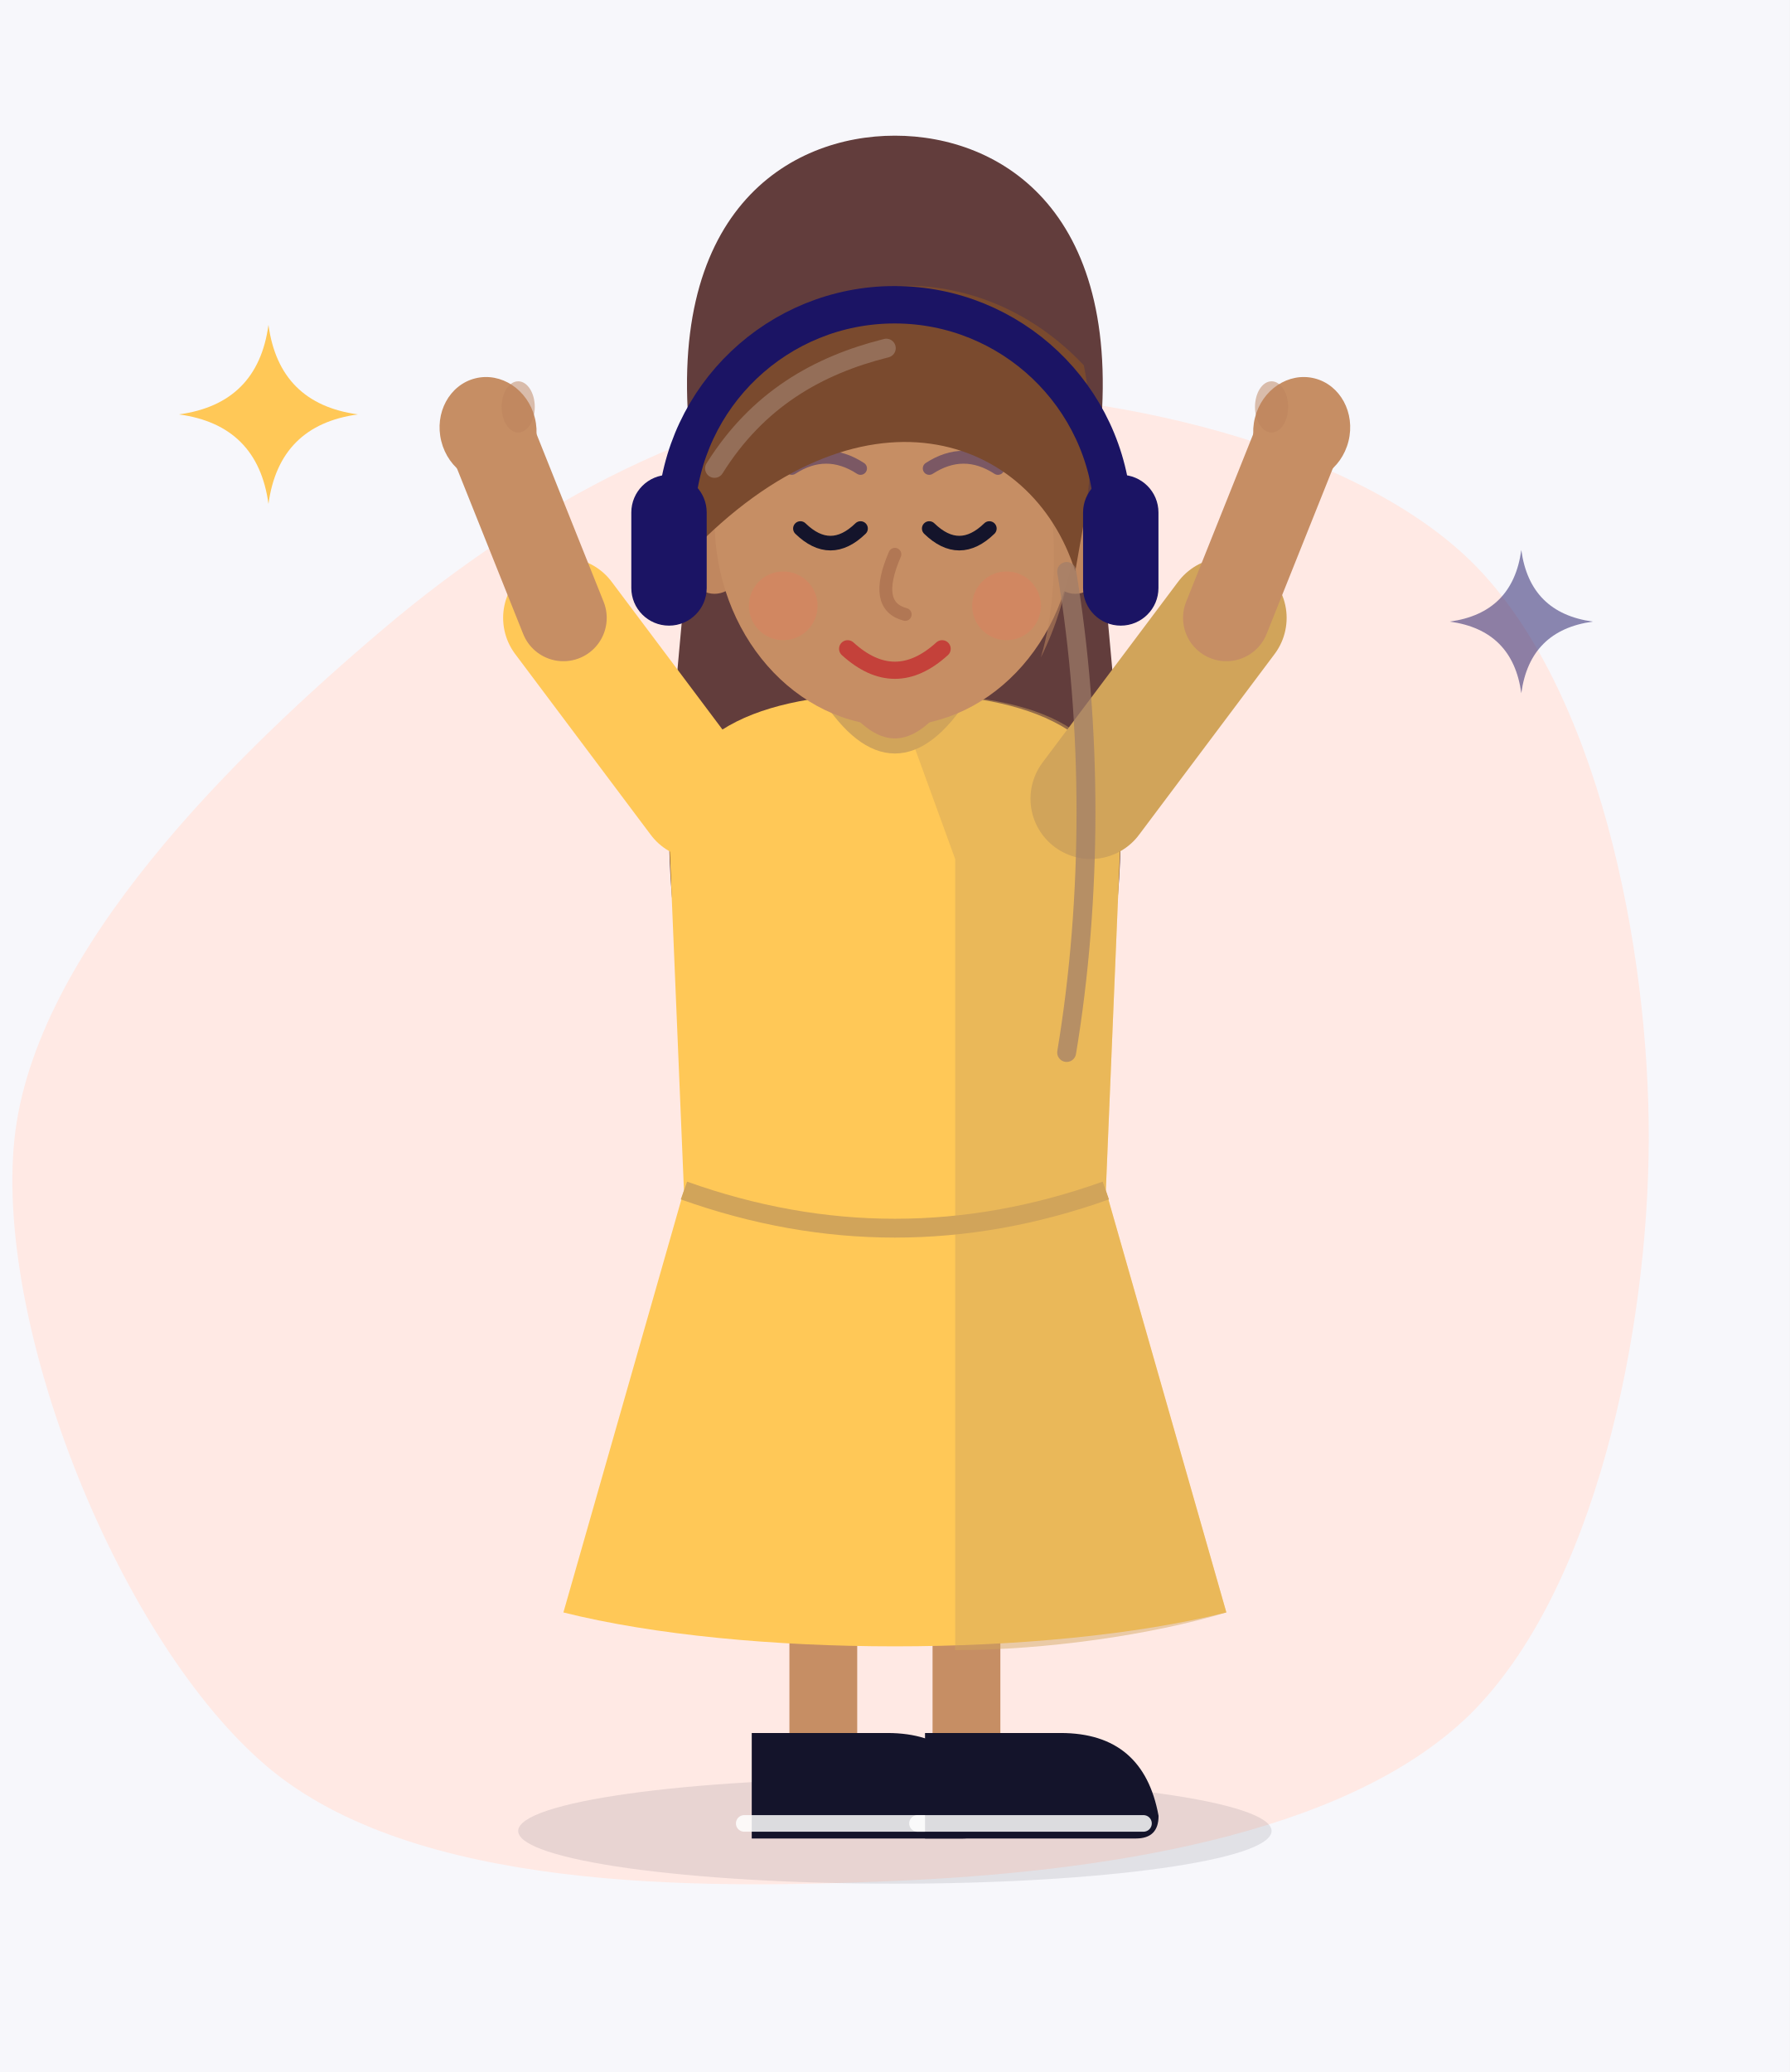
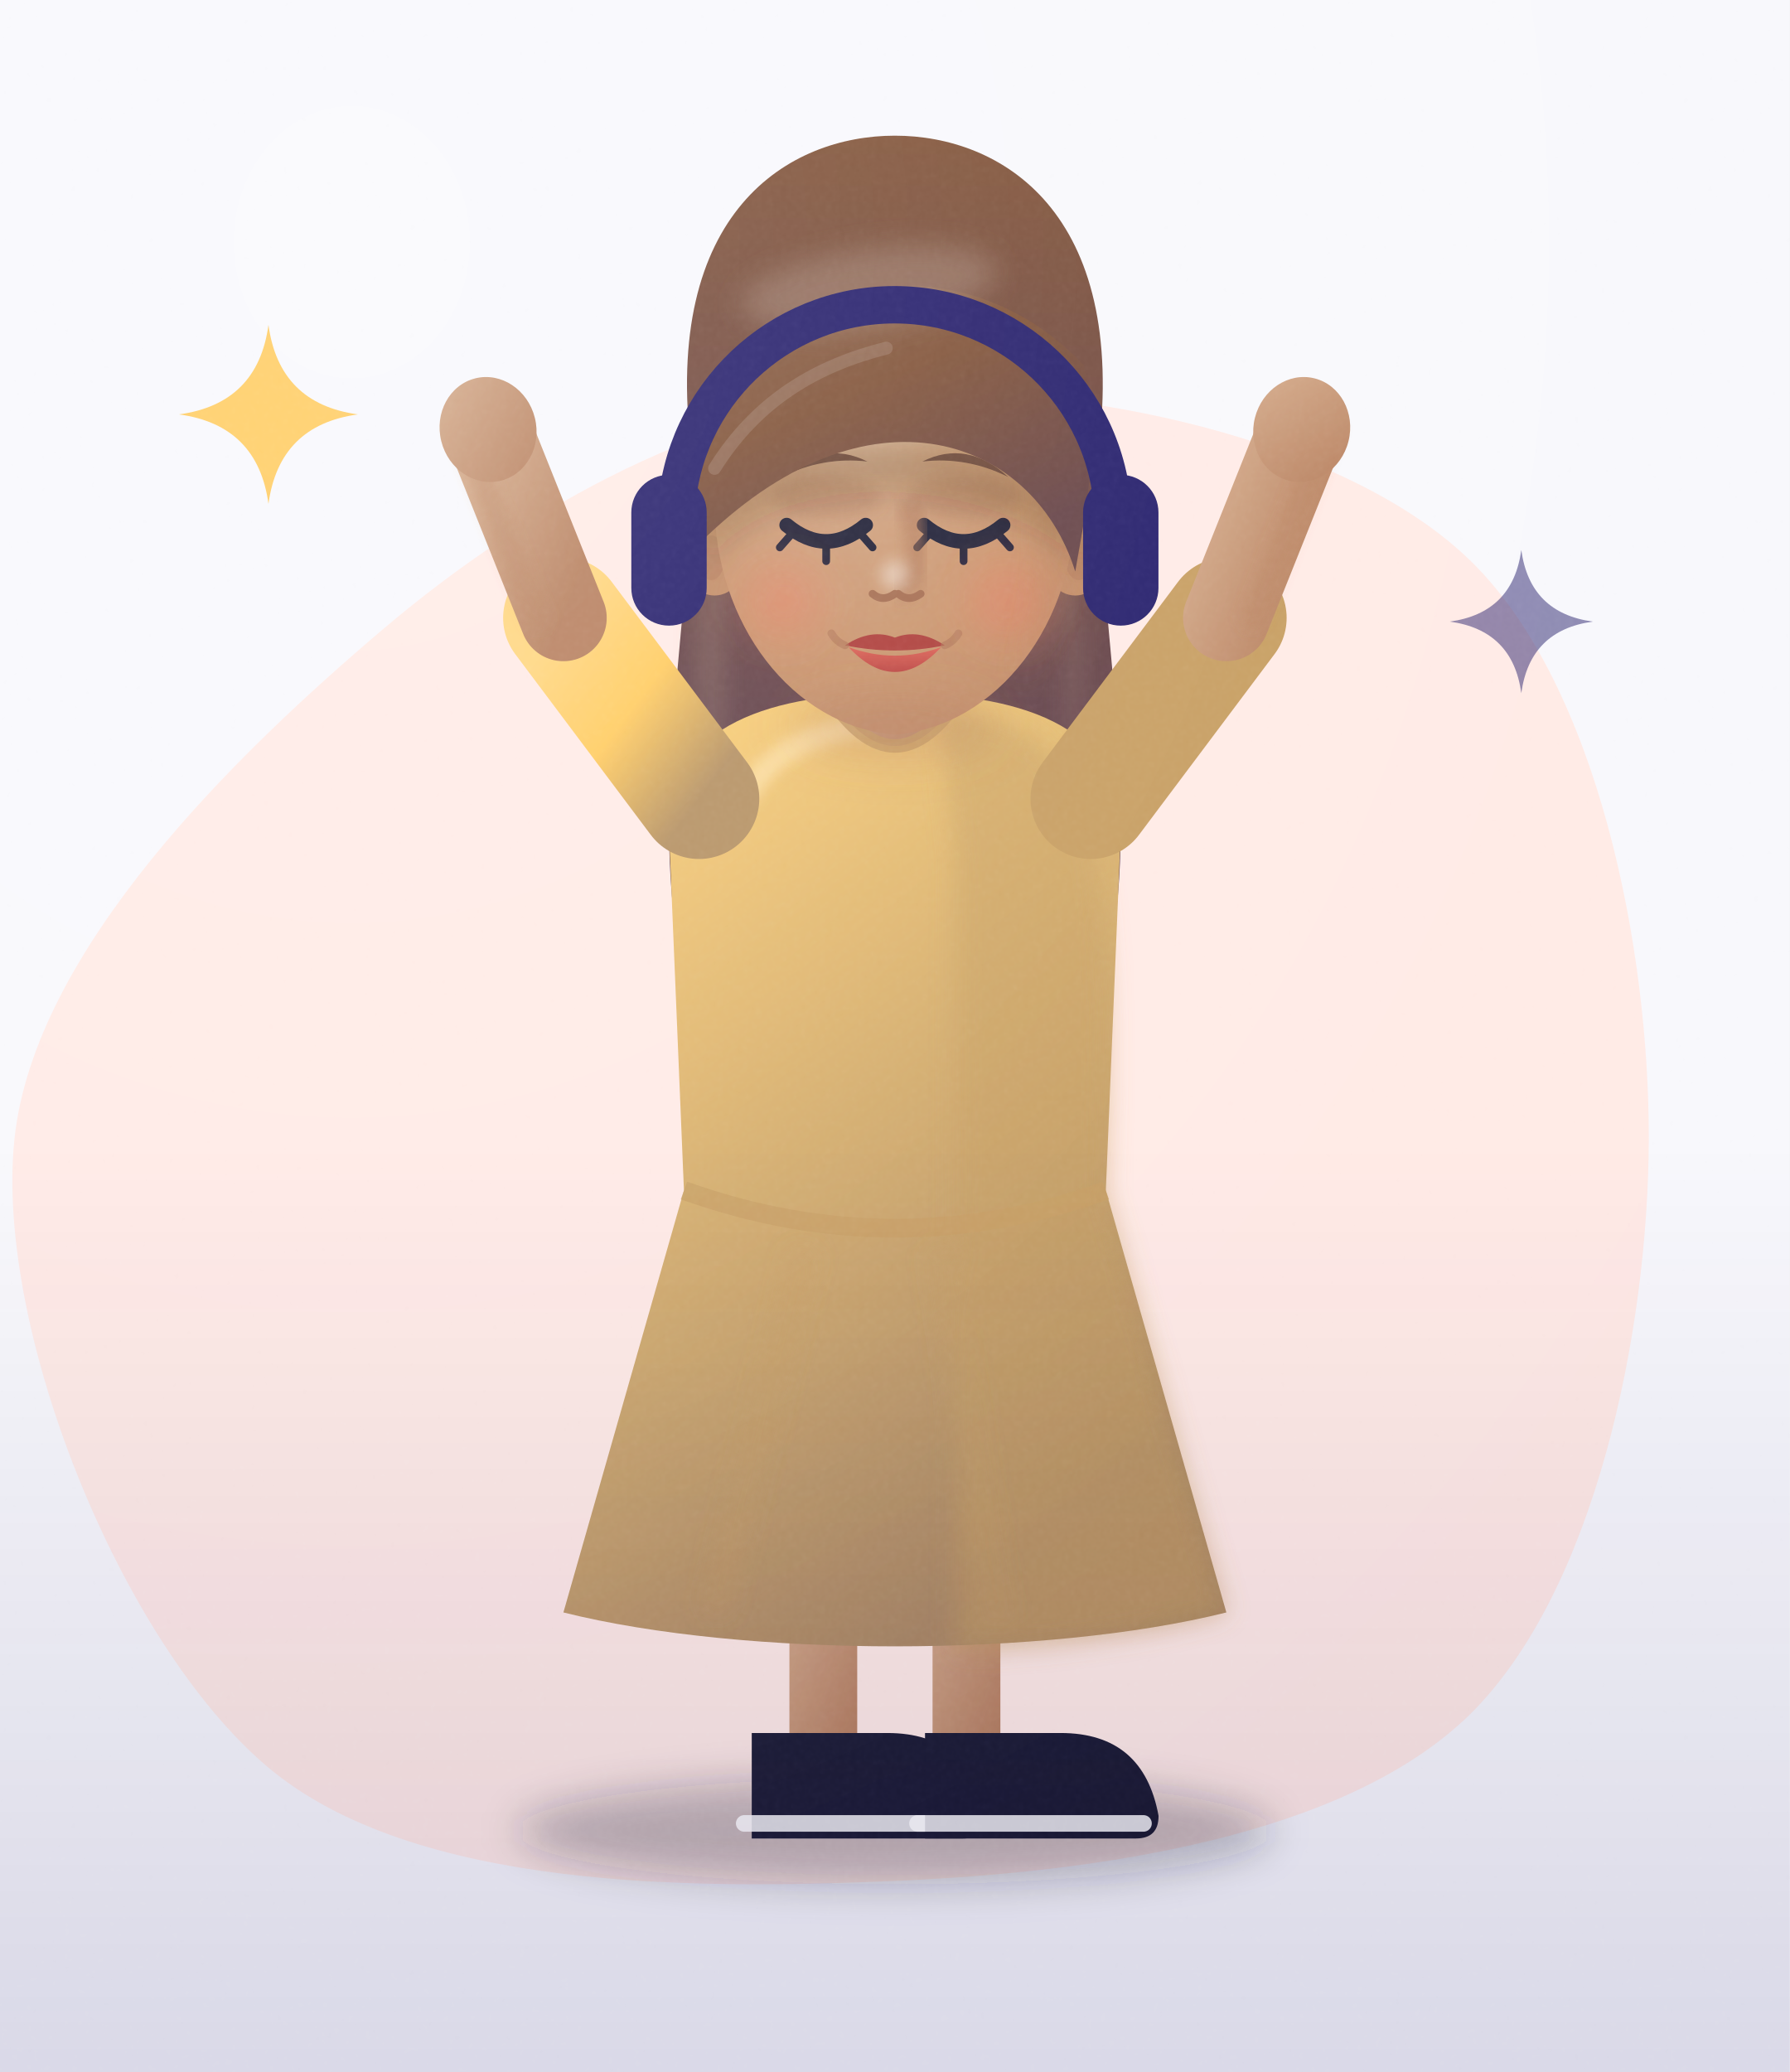
<svg xmlns="http://www.w3.org/2000/svg" viewBox="0 0 311 360" width="311" height="360" preserveAspectRatio="xMidYMid slice">
+   <defs>
+     <filter id="b1" x="-60%" y="-60%" width="220%" height="220%">
+       <feGaussianBlur stdDeviation="0.8" />
+     </filter>
+     <filter id="b2" x="-60%" y="-60%" width="220%" height="220%">
+       <feGaussianBlur stdDeviation="1.6" />
+     </filter>
+     <filter id="b3" x="-60%" y="-60%" width="220%" height="220%">
+       <feGaussianBlur stdDeviation="2.6" />
+     </filter>
+     <filter id="b5" x="-60%" y="-60%" width="220%" height="220%">
+       <feGaussianBlur stdDeviation="4.5" />
+     </filter>
+     <filter id="b8" x="-60%" y="-60%" width="220%" height="220%">
+       <feGaussianBlur stdDeviation="8" />
+     </filter>
+     <radialGradient id="pgl" cx="0.2" cy="0.12" r="0.95">
+       <stop offset="0" stop-color="#ffffff" stop-opacity="0.2" />
+       <stop offset="1" stop-color="#ffffff" stop-opacity="0" />
+     </radialGradient>
+     <linearGradient id="pvg" x1="0" y1="0.55" x2="0" y2="1">
+       <stop offset="0" stop-color="#1b1464" stop-opacity="0" />
+       <stop offset="1" stop-color="#1b1464" stop-opacity="0.14" />
+     </linearGradient>
+     <filter id="pgr" x="0" y="0" width="100%" height="100%">
+       <feTurbulence type="fractalNoise" baseFrequency="0.9" numOctaves="2" seed="7" />
+       <feColorMatrix type="saturate" values="0" />
+     </filter>
+   </defs>
  <rect x="0" y="0" width="311" height="360" rx="0" fill="#f7f7fb" />
  <path d="M286.5 198C286.4 231.4 277.2 276.4 255.4 297.9C233.5 319.3 190.3 325.3 155.5 326.8C120.7 328.3 72 328.5 46.5 307C21 285.5 -0.9 231 2.5 198C5.9 165 41.2 130.8 66.7 109.2C92.2 87.6 124 70.3 155.5 68.4C187 66.5 233.9 76.1 255.8 97.7C277.6 119.3 286.6 164.6 286.5 198Z" fill="#ffe9e4" />
  <path d="M46.65 56.45Q48.516 70.134 62.2 72Q48.516 73.866 46.65 87.55Q44.784 73.866 31.1 72Q44.784 70.134 46.65 56.45Z" fill="#ffc857" />
  <path d="M264.35 95.56Q265.843 106.507 276.79 108Q265.843 109.493 264.35 120.44Q262.857 109.493 251.91 108Q262.857 106.507 264.35 95.56Z" fill="#1b1464" opacity="0.5" />
  <g transform="translate(155.5 70.7) scale(1.309091 1.309091)">
-     <ellipse cx="0" cy="189" rx="50" ry="7" fill="#14142b" opacity="0.1" />
-     <path d="M-27 6C-31-26-14-36 0-36S31-26 27 6C27 30 33 52 28 76C16 80-16 80-28 76C-33 52-27 30-27 6Z" fill="#623d3c" />
-     <rect x="-14" y="156" width="9" height="22" fill="#c68e64" />
-     <rect x="5" y="156" width="9" height="22" fill="#c68e64" />
+     <defs>
+       <linearGradient id="t114" x1="0" y1="0" x2="1" y2="1">
+         <stop offset="0" stop-color="#ffd379" />
+         <stop offset="0.5" stop-color="#ffc857" />
+         <stop offset="1" stop-color="#b18b5b" />
+       </linearGradient>
+       <linearGradient id="b115" x1="0" y1="0" x2="0.6" y2="1">
+         <stop offset="0" stop-color="#5391f7" />
+         <stop offset="1" stop-color="#2f5ac1" />
+       </linearGradient>
+       <linearGradient id="k116" x1="0" y1="0" x2="1" y2="1">
+         <stop offset="0" stop-color="#d1a583" />
+         <stop offset="1" stop-color="#b37956" />
+       </linearGradient>
+       <linearGradient id="d117" x1="0" y1="0" x2="0.5" y2="1">
+         <stop offset="0" stop-color="#ffd070" />
+         <stop offset="1" stop-color="#a8845c" />
+       </linearGradient>
+     </defs>
+     <g filter="url(#b3)">
+       <ellipse cx="0" cy="189" rx="50" ry="7" fill="#14142b" opacity="0.28" />
+     </g>
+     <defs>
+       <linearGradient id="h109" x1="0" y1="0" x2="0.6" y2="1">
+         <stop offset="0" stop-color="#875c43" />
+         <stop offset="0.45" stop-color="#7a4a2e" />
+         <stop offset="1" stop-color="#5e3a3e" />
+       </linearGradient>
+       <linearGradient id="hl110" x1="0" y1="0" x2="0" y2="1">
+         <stop offset="0" stop-color="#7a4a2e" />
+         <stop offset="1" stop-color="#4b2f49" />
+       </linearGradient>
+     </defs>
+     <path d="M-27 6C-31-26-14-36 0-36S31-26 27 6C27 30 33 52 28 76C16 80-16 80-28 76C-33 52-27 30-27 6Z" fill="url(#hl110)" />
+     <g filter="url(#b2)">
+       <path d="M-23 12C-26 34-24 56-21 72" stroke="#a78875" stroke-width="3.2" fill="none" opacity="0.32" />
+       <path d="M22 14C25 36 24 56 21 70" stroke="#a78875" stroke-width="2.4" fill="none" opacity="0.25" />
+     </g>
+     <rect x="-14" y="156" width="9" height="22" fill="url(#k116)" />
+     <rect x="5" y="156" width="9" height="22" fill="url(#k116)" />
    <path d="M-19 176h18q11 0 13 11q0 3-3 3h-28z" fill="#14142b" />
+     <g filter="url(#b1)">
+       <path d="M-13 179h12" stroke="#8a8a95" stroke-width="2" opacity="0.5" />
+     </g>
    <path d="M-20 188h30" stroke="#fff" stroke-width="2.2" stroke-linecap="round" opacity="0.85" />
    <path d="M4 176h18q11 0 13 11q0 3-3 3h-28z" fill="#14142b" />
+     <g filter="url(#b1)">
+       <path d="M10 179h12" stroke="#8a8a95" stroke-width="2" opacity="0.5" />
+     </g>
    <path d="M3 188h30" stroke="#fff" stroke-width="2.2" stroke-linecap="round" opacity="0.85" />
-     <path d="M-7 26h14v16Q0 48 -7 42Z" fill="#c68e64" />
-     <path d="M-7 36Q0 44 7 36V42Q0 48 -7 42Z" fill="#bb825c" opacity="0.6" />
-     <path d="M-30 56C-30 42-16 38 0 38S30 42 30 56L28 104L44 160C20 166-20 166-44 160L-28 104Z" fill="#ffc857" />
-     <path d="M0 38C18 38 30 42 30 56L28 104L44 160C34 163 20 165 8 165L8 60Z" fill="#d1a45a" opacity="0.45" />
-     <path d="M-28 104Q0 114 28 104" stroke="#d1a45a" stroke-width="2.5" fill="none" />
-     <path d="M-9 38Q0 52 9 38" fill="#c68e64" />
-     <path d="M-9 38Q0 52 9 38" stroke="#d1a45a" stroke-width="2" fill="none" />
-     <path d="M-26 52L-44 28" stroke="#ffc857" stroke-width="16" stroke-linecap="round" fill="none" />
-     <path d="M-44 28L-54 3" stroke="#c68e64" stroke-width="11.5" stroke-linecap="round" fill="none" />
-     <path d="M-44 28L-49 15.5" stroke="#ffc857" stroke-width="15" stroke-linecap="round" fill="none" opacity="0" />
-     <ellipse cx="-54" cy="3" rx="6.4" ry="7" fill="#c68e64" transform="rotate(-14 -54 3)" />
-     <ellipse cx="-50" cy="0" rx="2.2" ry="3.4" fill="#bb825c" opacity="0.5" />
-     <path d="M26 52L44 28" stroke="#d1a45a" stroke-width="16" stroke-linecap="round" fill="none" />
-     <path d="M44 28L54 3" stroke="#c68e64" stroke-width="11.5" stroke-linecap="round" fill="none" />
-     <path d="M44 28L49 15.5" stroke="#d1a45a" stroke-width="15" stroke-linecap="round" fill="none" opacity="0" />
-     <ellipse cx="54" cy="3" rx="6.4" ry="7" fill="#c68e64" transform="rotate(14 54 3)" />
-     <ellipse cx="50" cy="0" rx="2.2" ry="3.4" fill="#bb825c" opacity="0.5" />
+     <path d="M-7 26h14v16Q0 48 -7 42Z" fill="url(#k116)" />
+     <g filter="url(#b1)">
+       <path d="M-7 34Q0 46 7 34V44Q0 50 -7 44Z" fill="#b77d58" opacity="0.55" />
+     </g>
+     <path d="M-30 56C-30 42-16 38 0 38S30 42 30 56L28 104L44 160C20 166-20 166-44 160L-28 104Z" fill="url(#d117)" />
+     <g filter="url(#b2)">
+       <path d="M6 40C24 42 30 50 28 104L44 160C34 163 20 165 8 165L8 60Z" fill="#c4995a" opacity="0.5" />
+       <path d="M-12 112L-24 160" stroke="#c4995a" stroke-width="3" opacity="0.35" />
+       <path d="M6 112L14 162" stroke="#c4995a" stroke-width="3" opacity="0.3" />
+     </g>
+     <g filter="url(#b1)">
+       <path d="M-20 52C-16 44-6 42 0 42" stroke="#ffe6b3" stroke-width="3" fill="none" opacity="0.6" />
+     </g>
+     <path d="M-28 104Q0 114 28 104" stroke="#c4995a" stroke-width="2.5" fill="none" opacity="0.7" />
+     <path d="M-9 38Q0 52 9 38" fill="url(#k116)" />
+     <path d="M-9 38Q0 52 9 38" stroke="#c4995a" stroke-width="1.8" fill="none" opacity="0.8" />
+     <path d="M-26 52L-44 28" stroke="url(#t114)" stroke-width="16" stroke-linecap="round" fill="none" />
+     <path d="M-44 28L-54 3" stroke="url(#k116)" stroke-width="11.5" stroke-linecap="round" fill="none" />
+     <g filter="url(#b1)">
+       <path d="M-44 28L-54 3" stroke="#b77d58" stroke-width="3" stroke-linecap="round" fill="none" opacity="0.4" transform="translate(-3.5 0)" />
+     </g>
+     <ellipse cx="-54" cy="3" rx="6.4" ry="7" fill="url(#k116)" transform="rotate(-14 -54 3)" />
+     <path d="M26 52L44 28" stroke="#c4995a" stroke-width="16" stroke-linecap="round" fill="none" />
+     <path d="M44 28L54 3" stroke="url(#k116)" stroke-width="11.5" stroke-linecap="round" fill="none" />
+     <g filter="url(#b1)">
+       <path d="M44 28L54 3" stroke="#b77d58" stroke-width="3" stroke-linecap="round" fill="none" opacity="0.4" transform="translate(3.5 0)" />
+     </g>
+     <ellipse cx="54" cy="3" rx="6.4" ry="7" fill="url(#k116)" transform="rotate(14 54 3)" />
    <g transform="translate(0 15) scale(1.14)">
-       <ellipse cx="-21" cy="4" rx="3.6" ry="4.6" fill="#c0875f" />
-       <ellipse cx="21" cy="4" rx="3.6" ry="4.6" fill="#c0875f" />
-       <ellipse cx="0" cy="0" rx="21" ry="24" fill="#c68e64" />
-       <path d="M10-22C22-18 24 2 17 16C20 6 19-12 10-22Z" fill="#be865e" opacity="0.55" />
-       <path d="M-12-6q4-2.6 8 0M4-6q4-2.6 8 0" stroke="#684b64" stroke-width="1.5" fill="none" stroke-linecap="round" opacity="0.8" />
-       <path d="M-11 1q3.5 3.4 7 0M4 1q3.5 3.4 7 0" stroke="#14142b" stroke-width="1.7" fill="none" stroke-linecap="round" />
-       <path d="M0 4q-2.6 6 1.2 7" stroke="#b17754" stroke-width="1.5" fill="none" stroke-linecap="round" />
-       <path d="M-5.5 15q5.5 5 11 0" stroke="#c4413a" stroke-width="2" fill="none" stroke-linecap="round" />
-       <circle cx="-13" cy="10" r="4" fill="#ff6b57" opacity="0.2" />
-       <circle cx="13" cy="10" r="4" fill="#ff6b57" opacity="0.2" />
-       <path d="M-24-2C-22-28 6-35 22-18C24-8 22 0 21 6C16-10-4-17-24 4Z" fill="#7a4a2e" />
-       <path d="M-15-20C-6-27 8-26 15-19" stroke="#9f7d69" stroke-width="2.2" fill="none" stroke-linecap="round" opacity="0.7" />
-       <path d="M-21-6C-16-14-9-18-1-20" stroke="#9f7d69" stroke-width="2.2" fill="none" stroke-linecap="round" opacity="0.7" />
-       <path d="M20 6C23 24 23 44 20 62" stroke="#9f7d69" stroke-width="2.2" fill="none" stroke-linecap="round" opacity="0.7" />
+       <defs>
+         <radialGradient id="s111" cx="0.38" cy="0.3" r="0.85">
+           <stop offset="0" stop-color="#cfa07d" />
+           <stop offset="0.6" stop-color="#c68e64" />
+           <stop offset="1" stop-color="#ba815b" />
+         </radialGradient>
+       </defs>
+       <ellipse cx="-21" cy="4" rx="3.8" ry="4.8" fill="#be865e" />
+       <ellipse cx="-21.4" cy="4.4" rx="1.6" ry="2.6" fill="#af7553" opacity="0.6" />
+       <ellipse cx="21" cy="4" rx="3.8" ry="4.8" fill="#be865e" />
+       <ellipse cx="21.4" cy="4.4" rx="1.6" ry="2.6" fill="#af7553" opacity="0.6" />
+       <path d="M-21-2C-21-18-11-24 0-24C11-24 21-18 21-2C21 12 12 24 0 25C-12 24-21 12-21-2Z" fill="url(#s111)" />
+       <g filter="url(#b2)">
+         <path d="M11-22C24-16 24 8 14 19C19 6 18-10 11-22Z" fill="#b77d58" opacity="0.38" />
+       </g>
+       <g filter="url(#b3)">
+         <ellipse cx="-3" cy="-13" rx="9" ry="4" fill="#fff" opacity="0.28" />
+         <ellipse cx="0" cy="24" rx="12" ry="3.6" fill="#a86d4d" opacity="0.3" />
+       </g>
+       <defs>
+         <radialGradient id="i112" cx="0.5" cy="0.5" r="0.5">
+           <stop offset="0" stop-color="#6b4a32" />
+           <stop offset="1" stop-color="#2a1810" />
+         </radialGradient>
+         <linearGradient id="l113" x1="0" y1="0" x2="0" y2="1">
+           <stop offset="0" stop-color="#d9584a" />
+           <stop offset="1" stop-color="#b73a36" />
+         </linearGradient>
+       </defs>
+       <g filter="url(#b1)">
+         <ellipse cx="-8" cy="-2.6" rx="6.4" ry="2.4" fill="#a86d4d" opacity="0.4" />
+         <ellipse cx="8" cy="-2.6" rx="6.4" ry="2.4" fill="#a86d4d" opacity="0.4" />
+       </g>
+       <path d="M-13.2-5Q-8.4-9.4-3.2-6.8Q-8.4-7.4-13.2-5Z" fill="#6c4236" />
+       <path d="M3.2-6.8Q8.4-9.4 13.2-5Q8.4-7.4 3.2-6.8Z" fill="#6c4236" />
+       <path d="M-12.6 0.6Q-8 4.4 -3.4 0.6" stroke="#14142b" stroke-width="1.7" fill="none" stroke-linecap="round" />
+       <path d="M-12 1.6l-1.4 1.6M-8 3l0 1.8M-4 1.6l1.4 1.6" stroke="#14142b" stroke-width="0.9" stroke-linecap="round" />
+       <path d="M3.4 0.6Q8 4.4 12.6 0.6" stroke="#14142b" stroke-width="1.7" fill="none" stroke-linecap="round" />
+       <path d="M4 1.6l-1.4 1.6M8 3l0 1.8M12 1.6l1.4 1.6" stroke="#14142b" stroke-width="0.9" stroke-linecap="round" />
+       <g filter="url(#b1)">
+         <path d="M1.8-1Q4 5.5 1 8" stroke="#a86d4d" stroke-width="2.6" fill="none" stroke-linecap="round" opacity="0.55" />
+       </g>
+       <g filter="url(#b1)">
+         <circle cx="0" cy="6.4" r="1.7" fill="#fff" opacity="0.4" />
+       </g>
+       <path d="M-2.6 8.6q1.2 1 2.6 0M0.4 8.6q1.2 1 2.6 0" stroke="#a06547" stroke-width="0.9" fill="none" stroke-linecap="round" />
+       <path d="M-5.8 14.6Q-2.8 12.6 0 13.7Q2.8 12.6 5.8 14.6Q0 15.8-5.8 14.6Z" fill="#a93430" />
+       <path d="M-5.4 14.8Q0 20.6 5.4 14.8Q0 16.8-5.4 14.8Z" fill="url(#l113)" />
+       <path d="M-5.8 14.6q-1-.4-1.6-1.4M5.8 14.6q1-.4 1.6-1.4" stroke="#a86d4d" stroke-width="0.9" fill="none" stroke-linecap="round" opacity="0.6" />
+       <g filter="url(#b3)">
+         <circle cx="-13" cy="9.5" r="4.4" fill="#ff6b57" opacity="0.32" />
+         <circle cx="13" cy="9.5" r="4.4" fill="#ff6b57" opacity="0.32" />
+       </g>
+       <g filter="url(#b2)">
+         <path d="M-22-2C-14-12 10-12 22-2L22 5C10-6-14-6-22 5Z" fill="#3a1d14" opacity="0.2" />
+       </g>
+       <path d="M-24-2C-22-28 6-35 22-18C24-8 22 0 21 6C16-10-4-17-24 4Z" fill="url(#h109)" />
+       <g filter="url(#b2)">
+         <ellipse cx="-3" cy="-27" rx="15" ry="4.5" fill="#a78875" opacity="0.5" transform="rotate(-8 -3 -27)" />
+       </g>
+       <path d="M-15-20C-6-27 8-26 15-19" stroke="#a78875" stroke-width="1.5" fill="none" stroke-linecap="round" opacity="0.55" />
+       <path d="M-21-6C-16-14-9-18-1-20" stroke="#a78875" stroke-width="1.5" fill="none" stroke-linecap="round" opacity="0.4" />
    </g>
  </g>
  <path d="M117.5 89a38 38 0 0 1 75.9 0" stroke="#1b1464" stroke-width="6.5" fill="none" stroke-linecap="round" />
  <rect x="109.7" y="82.5" width="13.1" height="26.2" rx="6.545" fill="#1b1464" />
  <rect x="188.2" y="82.5" width="13.1" height="26.2" rx="6.545" fill="#1b1464" />
+   <rect width="311" height="360" fill="url(#pgl)" />
+   <rect width="311" height="360" fill="url(#pvg)" />
+   <rect width="311" height="360" filter="url(#pgr)" opacity="0.16" style="mix-blend-mode:soft-light" />
</svg>
